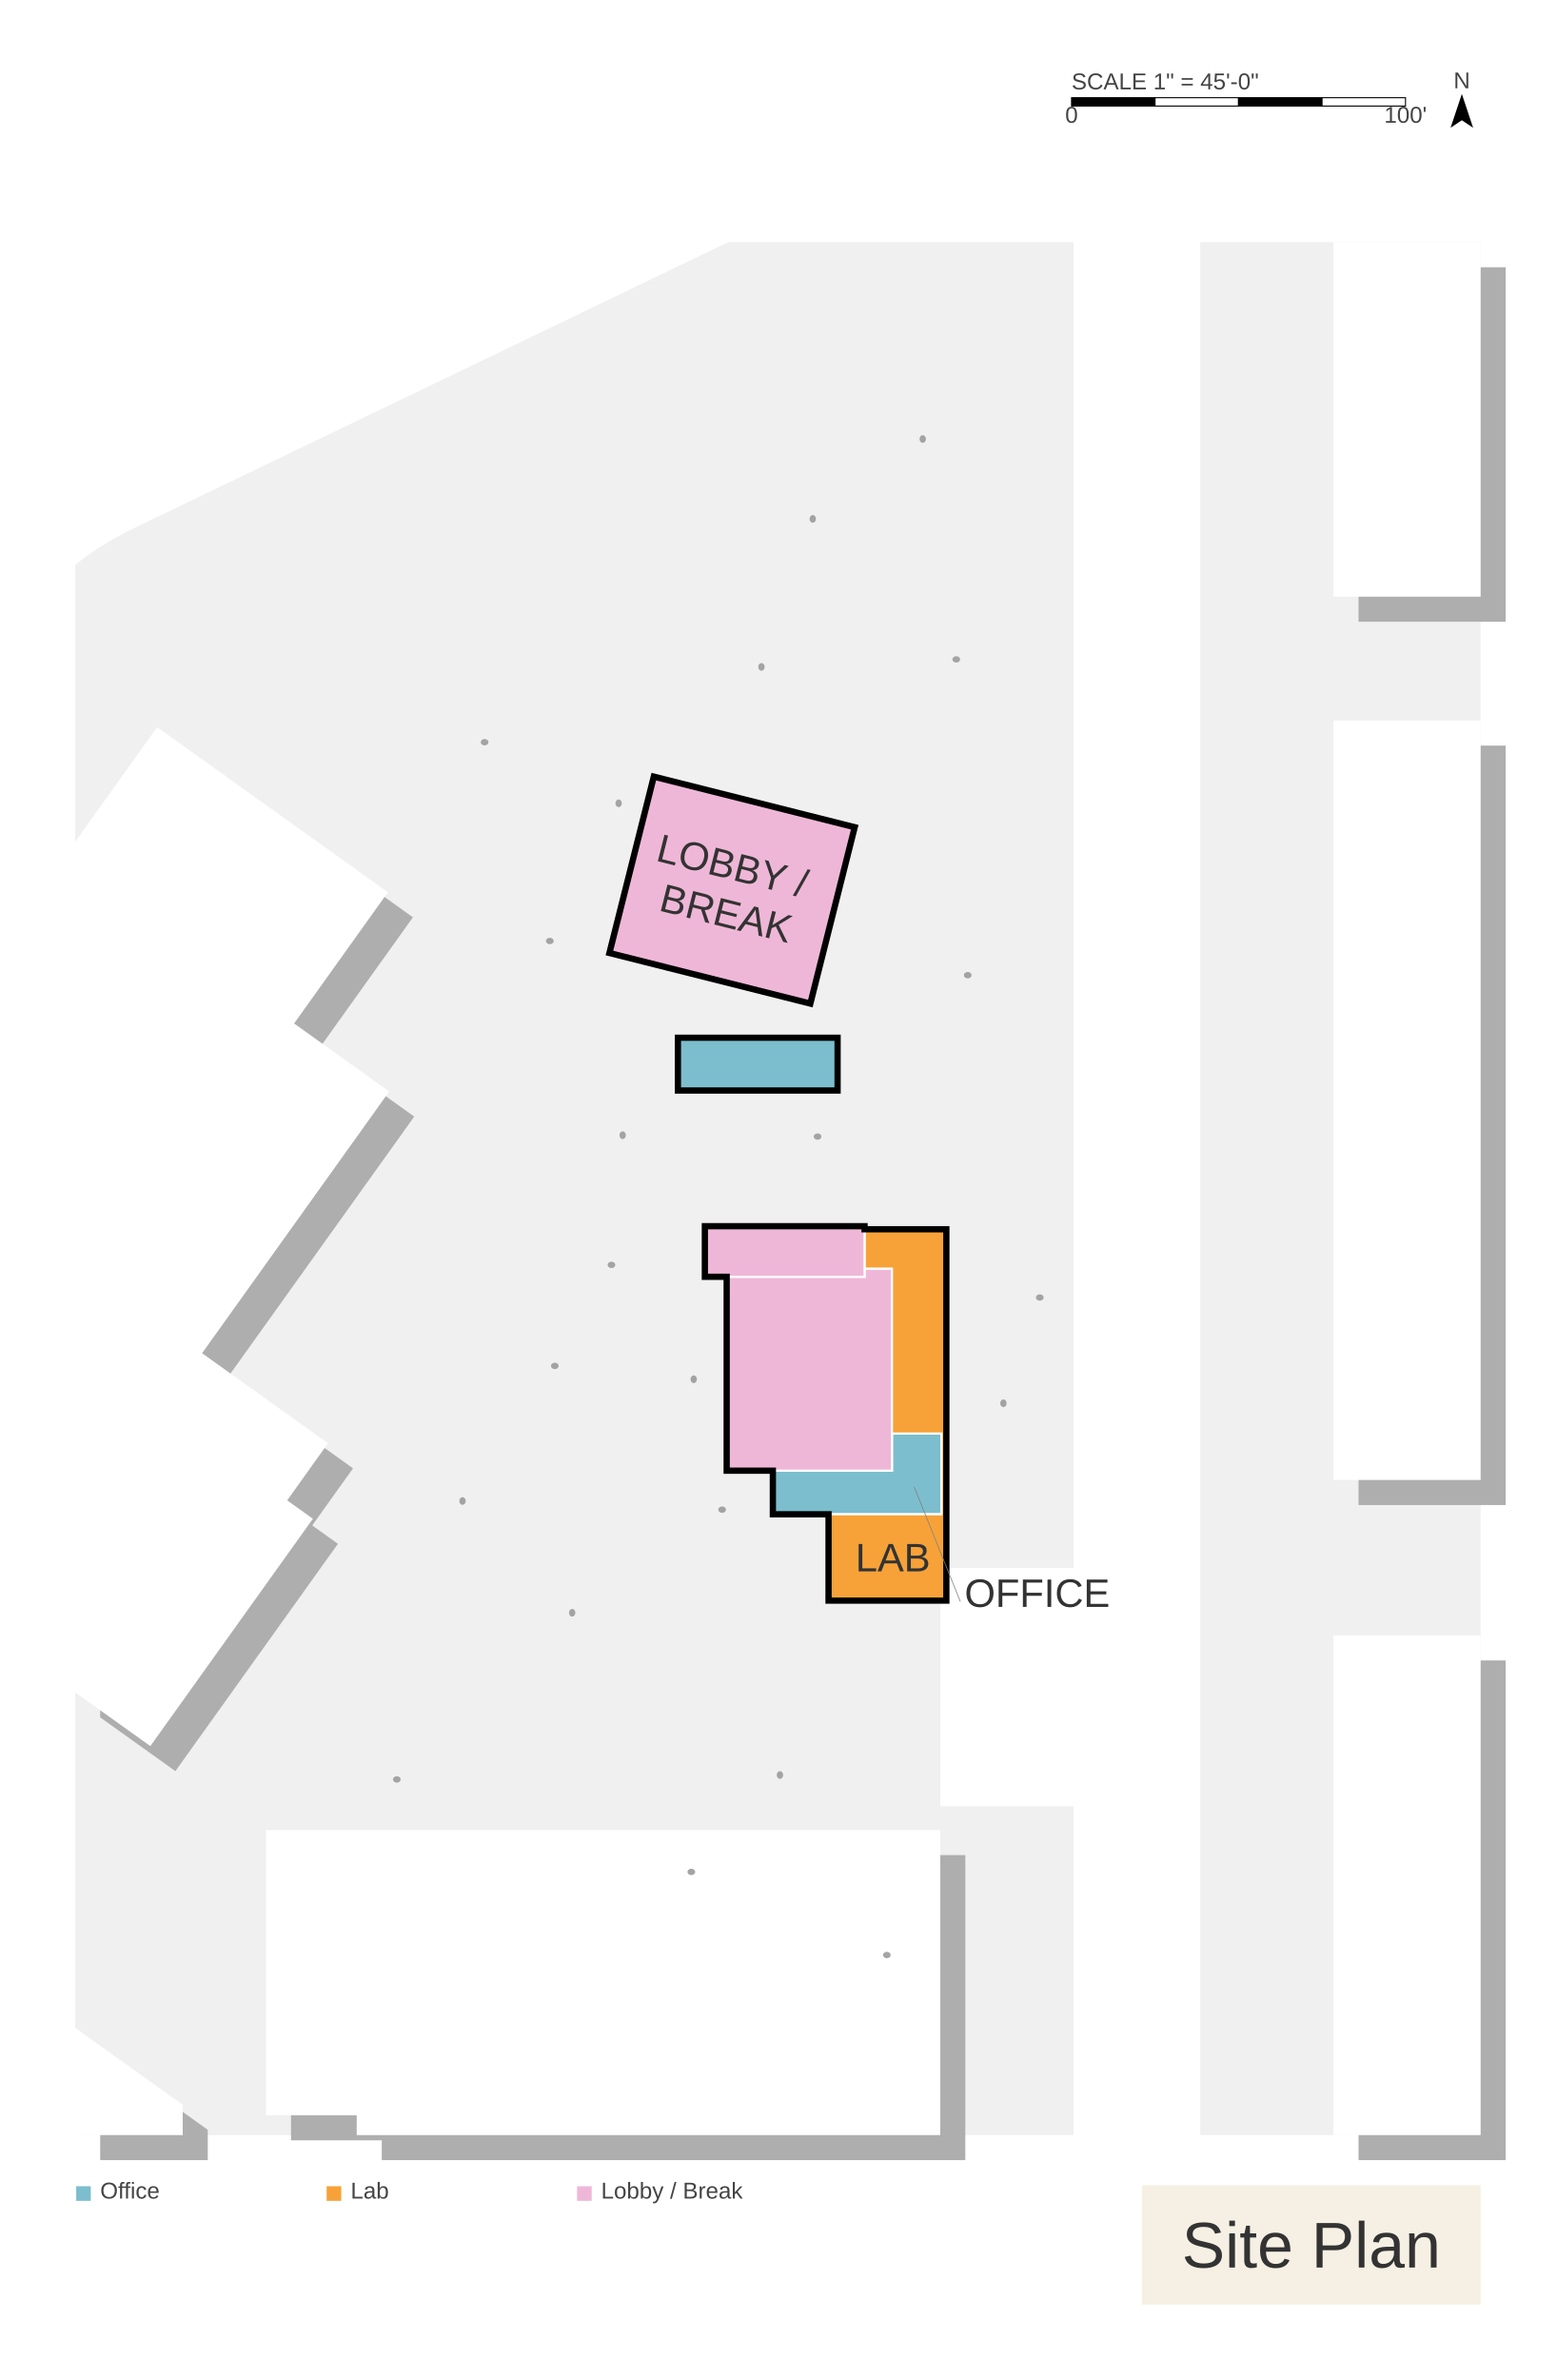
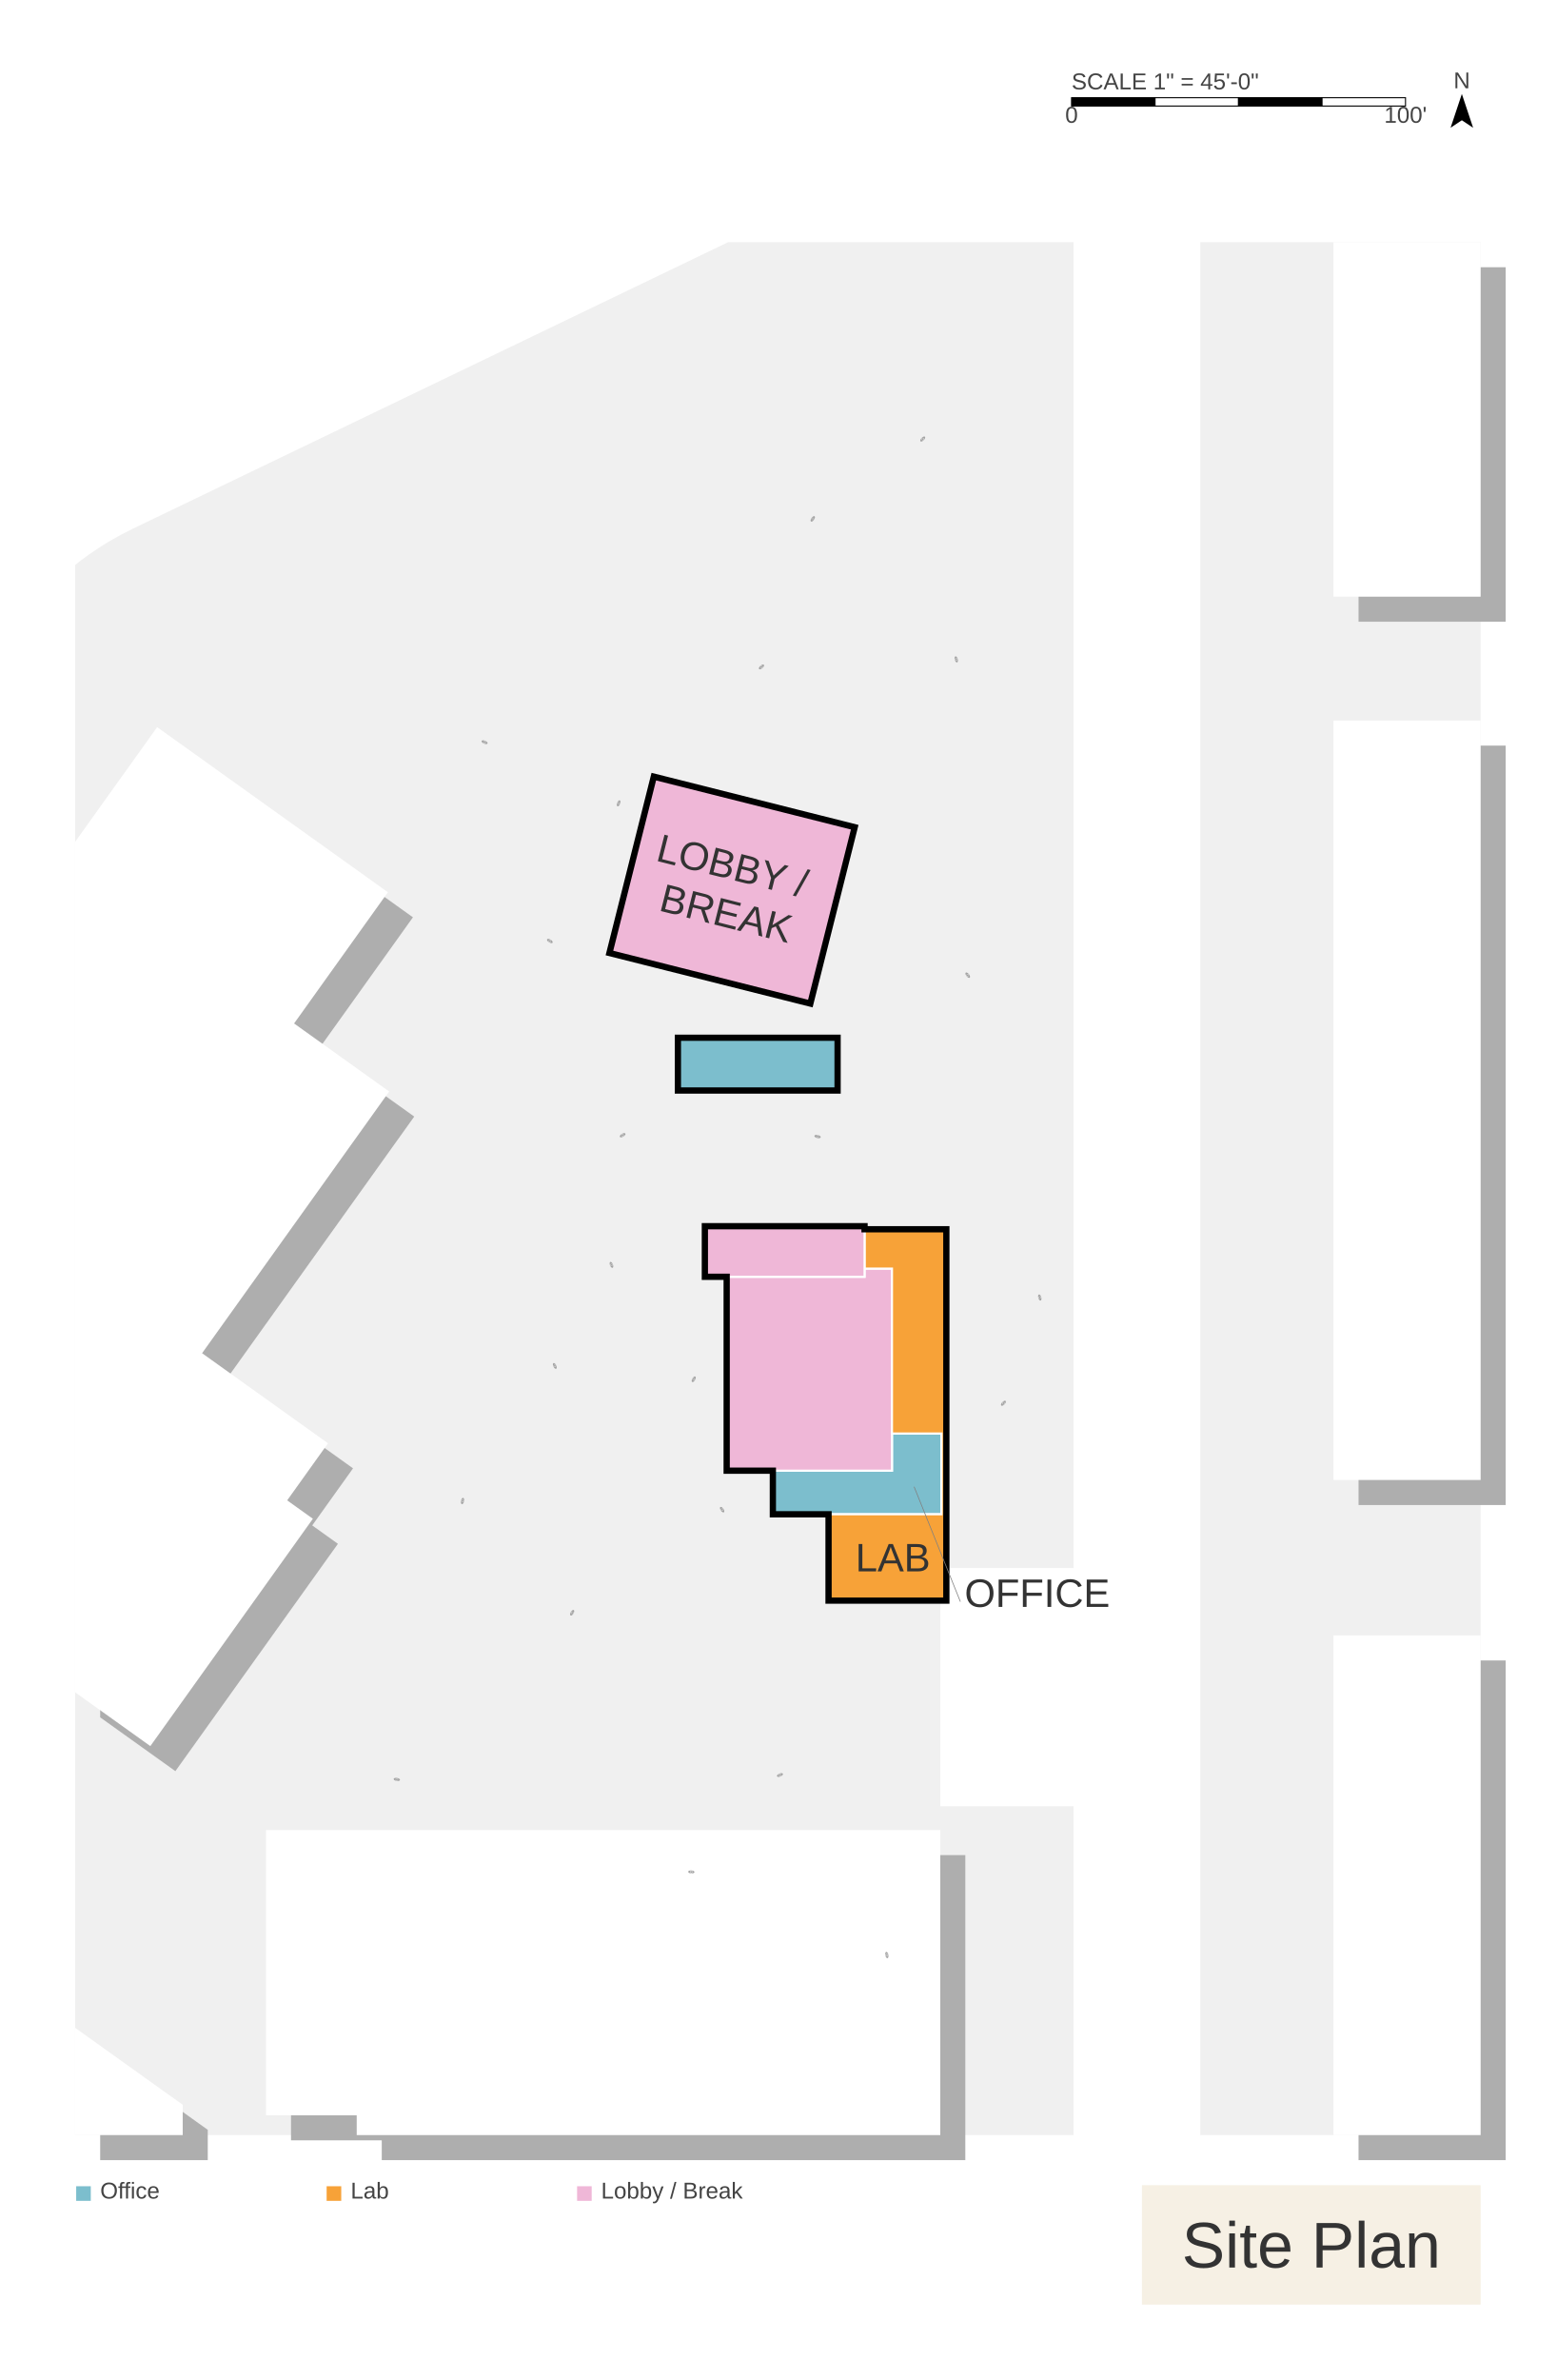
<svg xmlns="http://www.w3.org/2000/svg" width="746" height="1140" viewBox="0 0 746 1140">
  <rect width="100%" height="100%" fill="#FFFFFF" />
+   <defs>
+     <g id="sym_PD_PERSON_TOP" fill="#9A9A9A">
+       <path fill-rule="evenodd" d="M50,-0 L48.3,-6.21 L43.3,-12 L35.36,-16.97 L25,-20.78 L12.94,-23.18 L0,-24 L-12.94,-23.18 L-25,-20.78 L-35.36,-16.97 L-43.3,-12 L-48.3,-6.21 L-50,-0 L-48.3,6.21 L-43.3,12 L-35.36,16.97 L-25,20.78 L-12.94,23.18 L-0,24 L12.94,23.18 L25,20.78 L35.36,16.97 L43.3,12 L48.3,6.21 Z M19,-0 L18.35,-4.92 L16.45,-9.5 L13.44,-13.44 L9.5,-16.45 L4.92,-18.35 L0,-19 L-4.92,-18.35 L-9.5,-16.45 L-13.44,-13.44 L-16.45,-9.5 L-18.35,-4.92 L-19,-0 L-18.35,4.92 L-16.45,9.5 L-13.44,13.44 L-9.5,16.45 L-4.92,18.35 L-0,19 L4.92,18.35 L9.5,16.45 L13.44,13.44 L16.45,9.5 L18.35,4.92 Z" />
+       <path fill-rule="evenodd" d="M15,-0 L14.49,-3.88 L12.99,-7.5 L10.61,-10.61 L7.5,-12.99 L3.88,-14.49 L0,-15 L-3.88,-14.49 L-7.5,-12.99 L-10.61,-10.61 L-12.99,-7.5 L-14.49,-3.88 L-15,-0 L-14.49,3.88 L-12.99,7.5 L-10.61,10.61 L-7.5,12.99 L-3.88,14.49 L-0,15 L3.88,14.49 L7.5,12.99 L10.61,10.61 L12.99,7.5 L14.49,3.88 Z" />
+     </g>
+   </defs>
  <g id="BG_SITE">
    <path id="STP_BG_000" fill="#F0F0F0" stroke="none" stroke-width="0.35" fill-rule="evenodd" d="M36,270.611 L38.037,268.982 L42.877,265.438 L47.848,262.1 L49.081,261.328 L52.945,258.95 L58.184,256.021 L63.507,253.323 L66.814,251.732 L348.887,116 L514.383,116 L514.383,751.06 L512.415,751.06 L511.165,751.06 L450.52,751.06 L450.52,865.186 L511.165,865.186 L512.593,865.186 L514.383,865.186 L514.383,1022.688 L36,1022.688 Z" />
    <path id="STP_BG_001" fill="#F0F0F0" stroke="none" stroke-width="0.35" fill-rule="evenodd" d="M575.097,1022.688 L575.097,116 L709.428,116 L709.428,1022.688 Z" />
  </g>
  <g id="BG_PROJECT_SITE">
</g>
  <g id="BG_CONTEXT_SHADOW">
    <path id="STP_BG_002_SHADOW" fill="#AEAEAE" stroke="none" stroke-width="0" fill-rule="evenodd" d="M48,415.232 L87.286,360.304 L101.601,370.53 L197.853,439.381 L152.903,502.231 L198.478,534.829 L108.824,660.173 L169.15,703.323 L149.596,730.661 L161.911,739.475 L118.1,800.73 L84.031,848.367 L48,822.597 Z M48,983.302 L99.549,1020.168 L99.549,1034.688 L48,1034.688 Z" />
    <path id="STP_BG_003_SHADOW" fill="#AEAEAE" stroke="none" stroke-width="0" fill-rule="evenodd" d="M650.929,1034.688 L650.929,967.239 L650.929,795.344 L721.428,795.344 L721.428,1034.688 Z" />
    <path id="STP_BG_004_SHADOW" fill="#AEAEAE" stroke="none" stroke-width="0" fill-rule="evenodd" d="M721.428,720.898 L650.929,720.898 L650.929,357.139 L721.428,357.139 Z M721.428,297.801 L650.929,297.801 L650.929,128 L721.428,128 Z" />
    <path id="STP_BG_005_SHADOW" fill="#AEAEAE" stroke="none" stroke-width="0" fill-rule="evenodd" d="M182.913,1034.688 L182.913,1025.202 L139.444,1025.202 L139.444,890.262 L139.444,888.577 L180.142,888.577 L419.585,888.577 L451.79,888.577 L462.52,888.577 L462.52,1034.688 Z" />
  </g>
  <g id="BG_CONTEXT">
    <path id="STP_BG_002" fill="#FFFFFF" stroke="none" stroke-width="0.35" fill-rule="evenodd" d="M36,403.232 L75.286,348.304 L89.601,358.53 L185.853,427.381 L140.903,490.231 L186.478,522.829 L96.824,648.173 L157.15,691.323 L137.596,718.661 L149.911,727.475 L106.1,788.73 L72.031,836.367 L36,810.597 Z M36,971.302 L87.549,1008.168 L87.549,1022.688 L36,1022.688 Z" />
    <path id="STP_BG_003" fill="#FFFFFF" stroke="none" stroke-width="0.35" fill-rule="evenodd" d="M638.929,1022.688 L638.929,955.239 L638.929,783.344 L709.428,783.344 L709.428,1022.688 Z" />
    <path id="STP_BG_004" fill="#FFFFFF" stroke="none" stroke-width="0.35" fill-rule="evenodd" d="M709.428,708.898 L638.929,708.898 L638.929,345.139 L709.428,345.139 Z M709.428,285.801 L638.929,285.801 L638.929,116 L709.428,116 Z" />
    <path id="STP_BG_005" fill="#FFFFFF" stroke="none" stroke-width="0.35" fill-rule="evenodd" d="M170.913,1022.688 L170.913,1013.202 L127.444,1013.202 L127.444,878.262 L127.444,876.577 L168.142,876.577 L407.585,876.577 L439.79,876.577 L450.52,876.577 L450.52,1022.688 Z" />
  </g>
  <g id="BG_TREE">
</g>
  <g id="PD_PROGRAM">
    <path id="STP_L01_LOBBY_03" fill="#EFB7D7" stroke="#FFFFFF" stroke-width="1" fill-rule="evenodd" d="M313.26,372 L381.69,389.221 L409.522,396.226 L394.409,456.282 L388.262,480.709 L319.833,463.484 L292,456.478 L307.113,396.425 Z" />
    <path id="STP_L01_OFFICE_01" fill="#7CBECD" stroke="#FFFFFF" stroke-width="1" fill-rule="evenodd" d="M427.381,686.635 L440.699,686.635 L451.076,686.635 L451.076,720.353 L451.076,725.323 L380.681,725.323 L370.304,725.323 L370.304,704.436 L373.049,704.436 L427.381,704.436 Z" />
    <path id="STP_L01_LOBBY_01" fill="#EFB7D7" stroke="#FFFFFF" stroke-width="1" fill-rule="evenodd" d="M427.381,704.436 L373.049,704.436 L348.178,704.436 L348.178,638.034 L348.178,611.575 L351.081,611.575 L414.236,611.575 L414.236,607.638 L427.381,607.638 L427.381,674.04 Z" />
    <path id="STP_L01_LAB_01" fill="#F7A238" stroke="#FFFFFF" stroke-width="1" fill-rule="evenodd" d="M453.428,588.793 L453.428,593.555 L453.428,766.688 L451.917,766.688 L396.987,766.688 L396.987,761.925 L396.987,725.323 L451.076,725.323 L451.076,720.353 L451.076,686.635 L440.699,686.635 L427.381,686.635 L427.381,674.04 L427.381,607.638 L414.236,607.638 L414.236,607.347 L414.236,588.793 Z" />
    <path id="STP_L01_OFFICE_02" fill="#7CBECD" stroke="#FFFFFF" stroke-width="1" fill-rule="evenodd" d="M324.808,497.066 L380.145,497.066 L401.318,497.066 L401.318,515.347 L401.318,522.341 L345.981,522.341 L324.808,522.341 L324.808,504.06 Z" />
    <path id="STP_L01_LOBBY_02" fill="#EFB7D7" stroke="#FFFFFF" stroke-width="1" fill-rule="evenodd" d="M337.727,587.349 L400.883,587.349 L414.236,587.349 L414.236,607.347 L414.236,611.575 L351.081,611.575 L337.727,611.575 L337.727,591.577 Z" />
  </g>
  <g id="PD_STRUCTURE">
</g>
  <g id="PD_VOID">
</g>
  <g id="PD_OUTLINE">
    <path id="STP_OUTLINE" fill="none" stroke="#000000" stroke-width="3" fill-rule="evenodd" d="M324.808,497.066 L380.145,497.066 L401.318,497.066 L401.318,515.347 L401.318,522.341 L345.981,522.341 L324.808,522.341 L324.808,504.06 Z M337.727,587.349 L400.883,587.349 L414.236,587.349 L414.236,588.793 L453.428,588.793 L453.428,593.555 L453.428,766.688 L451.917,766.688 L396.987,766.688 L396.987,761.925 L396.987,725.323 L380.681,725.323 L370.304,725.323 L370.304,704.436 L348.178,704.436 L348.178,638.034 L348.178,611.575 L337.727,611.575 L337.727,591.577 Z M313.26,372 L381.69,389.221 L409.522,396.226 L394.409,456.282 L388.262,480.709 L319.833,463.484 L292,456.478 L307.113,396.425 Z" />
  </g>
  <g id="FACADE">
</g>
  <g id="ENTOURAGE">
-     <path id="STP_PERSON_001" fill="#9A9A9A" stroke="none" stroke-width="0" opacity="0.9" fill-rule="evenodd" d="M498.195,619.985 L498.764,620.059 L499.277,620.275 L499.684,620.611 L499.945,621.035 L500.035,621.505 L499.945,621.974 L499.684,622.398 L499.277,622.734 L498.764,622.95 L498.195,623.025 L497.627,622.95 L497.114,622.734 L496.707,622.398 L496.445,621.974 L496.355,621.505 L496.445,621.035 L496.707,620.611 L497.114,620.275 L497.627,620.059 Z" />
-     <path id="STP_PERSON_002" fill="#9A9A9A" stroke="none" stroke-width="0" opacity="0.9" fill-rule="evenodd" d="M265.821,652.747 L266.389,652.821 L266.902,653.037 L267.309,653.373 L267.571,653.797 L267.661,654.267 L267.571,654.737 L267.309,655.16 L266.902,655.497 L266.389,655.712 L265.821,655.787 L265.252,655.712 L264.739,655.497 L264.332,655.16 L264.071,654.737 L263.981,654.267 L264.071,653.797 L264.332,653.373 L264.739,653.037 L265.252,652.821 Z" />
-     <path id="STP_PERSON_003" fill="#9A9A9A" stroke="none" stroke-width="0" opacity="0.9" fill-rule="evenodd" d="M391.723,545.916 L391.154,545.841 L390.641,545.625 L390.234,545.289 L389.973,544.865 L389.883,544.396 L389.973,543.926 L390.234,543.502 L390.641,543.166 L391.154,542.95 L391.723,542.876 L392.291,542.95 L392.804,543.166 L393.211,543.502 L393.473,543.926 L393.563,544.396 L393.473,544.865 L393.211,545.289 L392.804,545.625 L392.291,545.841 Z" />
-     <path id="STP_PERSON_004" fill="#9A9A9A" stroke="none" stroke-width="0" opacity="0.9" fill-rule="evenodd" d="M220.091,718.963 L220.166,718.395 L220.382,717.882 L220.718,717.475 L221.142,717.214 L221.611,717.123 L222.081,717.214 L222.505,717.475 L222.841,717.882 L223.057,718.395 L223.131,718.963 L223.057,719.532 L222.841,720.045 L222.505,720.452 L222.081,720.713 L221.611,720.803 L221.142,720.713 L220.718,720.452 L220.382,720.045 L220.166,719.532 Z" />
-     <path id="STP_PERSON_005" fill="#9A9A9A" stroke="none" stroke-width="0" opacity="0.9" fill-rule="evenodd" d="M232.191,357.022 L231.623,356.948 L231.11,356.732 L230.703,356.396 L230.441,355.972 L230.351,355.502 L230.441,355.032 L230.703,354.609 L231.11,354.272 L231.623,354.056 L232.191,353.982 L232.76,354.056 L233.273,354.272 L233.68,354.609 L233.941,355.032 L234.031,355.502 L233.941,355.972 L233.68,356.396 L233.273,356.732 L232.76,356.948 Z" />
-     <path id="STP_PERSON_006" fill="#9A9A9A" stroke="none" stroke-width="0" opacity="0.9" fill-rule="evenodd" d="M272.621,772.497 L272.695,771.928 L272.911,771.415 L273.247,771.008 L273.671,770.747 L274.141,770.657 L274.61,770.747 L275.034,771.008 L275.37,771.415 L275.586,771.928 L275.661,772.497 L275.586,773.065 L275.37,773.578 L275.034,773.985 L274.61,774.247 L274.141,774.337 L273.671,774.247 L273.247,773.985 L272.911,773.578 L272.695,773.065 Z" />
-     <path id="STP_PERSON_007" fill="#9A9A9A" stroke="none" stroke-width="0" opacity="0.9" fill-rule="evenodd" d="M458.188,314.315 L458.756,314.39 L459.269,314.605 L459.676,314.942 L459.937,315.365 L460.028,315.835 L459.937,316.305 L459.676,316.729 L459.269,317.065 L458.756,317.281 L458.188,317.355 L457.619,317.281 L457.106,317.065 L456.699,316.729 L456.438,316.305 L456.348,315.835 L456.438,315.365 L456.699,314.942 L457.106,314.605 L457.619,314.39 Z" />
-     <path id="STP_PERSON_008" fill="#9A9A9A" stroke="none" stroke-width="0" opacity="0.9" fill-rule="evenodd" d="M190.134,850.812 L190.703,850.887 L191.215,851.103 L191.623,851.439 L191.884,851.863 L191.974,852.332 L191.884,852.802 L191.623,853.226 L191.215,853.562 L190.703,853.778 L190.134,853.852 L189.565,853.778 L189.052,853.562 L188.645,853.226 L188.384,852.802 L188.294,852.332 L188.384,851.863 L188.645,851.439 L189.052,851.103 L189.565,850.887 Z" />
-     <path id="STP_PERSON_009" fill="#9A9A9A" stroke="none" stroke-width="0" opacity="0.9" fill-rule="evenodd" d="M331.242,898.158 L330.673,898.083 L330.16,897.867 L329.753,897.531 L329.492,897.107 L329.402,896.638 L329.492,896.168 L329.753,895.744 L330.16,895.408 L330.673,895.192 L331.242,895.118 L331.81,895.192 L332.323,895.408 L332.73,895.744 L332.992,896.168 L333.082,896.638 L332.992,897.107 L332.73,897.531 L332.323,897.867 L331.81,898.083 Z" />
-     <path id="STP_PERSON_010" fill="#9A9A9A" stroke="none" stroke-width="0" opacity="0.9" fill-rule="evenodd" d="M263.446,452.245 L262.877,452.171 L262.364,451.955 L261.957,451.618 L261.696,451.195 L261.606,450.725 L261.696,450.255 L261.957,449.832 L262.364,449.495 L262.877,449.279 L263.446,449.205 L264.014,449.279 L264.527,449.495 L264.934,449.832 L265.196,450.255 L265.286,450.725 L265.196,451.195 L264.934,451.618 L264.527,451.955 L264.014,452.171 Z" />
-     <path id="STP_PERSON_011" fill="#9A9A9A" stroke="none" stroke-width="0" opacity="0.9" fill-rule="evenodd" d="M443.634,210.286 L443.559,210.854 L443.344,211.367 L443.007,211.774 L442.584,212.036 L442.114,212.126 L441.644,212.036 L441.22,211.774 L440.884,211.367 L440.668,210.854 L440.594,210.286 L440.668,209.717 L440.884,209.204 L441.22,208.797 L441.644,208.536 L442.114,208.446 L442.584,208.536 L443.007,208.797 L443.344,209.204 L443.559,209.717 Z" />
-     <path id="STP_PERSON_012" fill="#9A9A9A" stroke="none" stroke-width="0" opacity="0.9" fill-rule="evenodd" d="M372.184,850.223 L372.258,849.655 L372.474,849.142 L372.811,848.735 L373.234,848.473 L373.704,848.383 L374.174,848.473 L374.597,848.735 L374.934,849.142 L375.15,849.655 L375.224,850.223 L375.15,850.792 L374.934,851.305 L374.597,851.712 L374.174,851.973 L373.704,852.063 L373.234,851.973 L372.811,851.712 L372.474,851.305 L372.258,850.792 Z" />
-     <path id="STP_PERSON_013" fill="#9A9A9A" stroke="none" stroke-width="0" opacity="0.9" fill-rule="evenodd" d="M296.808,543.767 L296.882,543.198 L297.098,542.685 L297.434,542.278 L297.858,542.017 L298.328,541.927 L298.797,542.017 L299.221,542.278 L299.557,542.685 L299.773,543.198 L299.848,543.767 L299.773,544.335 L299.557,544.848 L299.221,545.255 L298.797,545.517 L298.328,545.607 L297.858,545.517 L297.434,545.255 L297.098,544.848 L296.882,544.335 Z" />
-     <path id="STP_PERSON_014" fill="#9A9A9A" stroke="none" stroke-width="0" opacity="0.9" fill-rule="evenodd" d="M363.323,319.449 L363.398,318.88 L363.614,318.367 L363.95,317.96 L364.374,317.699 L364.843,317.609 L365.313,317.699 L365.737,317.96 L366.073,318.367 L366.289,318.88 L366.363,319.449 L366.289,320.017 L366.073,320.53 L365.737,320.937 L365.313,321.199 L364.843,321.289 L364.374,321.199 L363.95,320.937 L363.614,320.53 L363.398,320.017 Z" />
-     <path id="STP_PERSON_015" fill="#9A9A9A" stroke="none" stroke-width="0" opacity="0.9" fill-rule="evenodd" d="M463.668,468.612 L463.099,468.538 L462.586,468.322 L462.179,467.986 L461.918,467.562 L461.828,467.092 L461.918,466.623 L462.179,466.199 L462.586,465.863 L463.099,465.647 L463.668,465.572 L464.237,465.647 L464.75,465.863 L465.157,466.199 L465.418,466.623 L465.508,467.092 L465.418,467.562 L465.157,467.986 L464.75,468.322 L464.237,468.538 Z" />
-     <path id="STP_PERSON_016" fill="#9A9A9A" stroke="none" stroke-width="0" opacity="0.9" fill-rule="evenodd" d="M294.888,384.779 L294.963,384.21 L295.178,383.697 L295.515,383.29 L295.938,383.029 L296.408,382.939 L296.878,383.029 L297.302,383.29 L297.638,383.697 L297.854,384.21 L297.928,384.779 L297.854,385.347 L297.638,385.86 L297.302,386.267 L296.878,386.529 L296.408,386.619 L295.938,386.529 L295.515,386.267 L295.178,385.86 L294.963,385.347 Z" />
-     <path id="STP_PERSON_017" fill="#9A9A9A" stroke="none" stroke-width="0" opacity="0.9" fill-rule="evenodd" d="M330.864,660.644 L330.938,660.076 L331.154,659.563 L331.49,659.156 L331.914,658.894 L332.384,658.804 L332.853,658.894 L333.277,659.156 L333.613,659.563 L333.829,660.076 L333.904,660.644 L333.829,661.213 L333.613,661.726 L333.277,662.133 L332.853,662.394 L332.384,662.484 L331.914,662.394 L331.49,662.133 L331.154,661.726 L330.938,661.213 Z" />
-     <path id="STP_PERSON_018" fill="#9A9A9A" stroke="none" stroke-width="0" opacity="0.9" fill-rule="evenodd" d="M292.972,607.38 L292.404,607.305 L291.891,607.089 L291.484,606.753 L291.222,606.329 L291.132,605.86 L291.222,605.39 L291.484,604.966 L291.891,604.63 L292.404,604.414 L292.972,604.34 L293.541,604.414 L294.054,604.63 L294.461,604.966 L294.722,605.39 L294.812,605.86 L294.722,606.329 L294.461,606.753 L294.054,607.089 L293.541,607.305 Z" />
-     <path id="STP_PERSON_019" fill="#9A9A9A" stroke="none" stroke-width="0" opacity="0.9" fill-rule="evenodd" d="M424.919,937.957 L424.351,937.882 L423.838,937.666 L423.431,937.33 L423.169,936.906 L423.079,936.437 L423.169,935.967 L423.431,935.543 L423.838,935.207 L424.351,934.991 L424.919,934.917 L425.488,934.991 L426.001,935.207 L426.408,935.543 L426.669,935.967 L426.759,936.437 L426.669,936.906 L426.408,937.33 L426.001,937.666 L425.488,937.882 Z" />
-     <path id="STP_PERSON_020" fill="#9A9A9A" stroke="none" stroke-width="0" opacity="0.9" fill-rule="evenodd" d="M345.999,721.593 L346.568,721.667 L347.081,721.883 L347.488,722.22 L347.749,722.643 L347.839,723.113 L347.749,723.583 L347.488,724.006 L347.081,724.343 L346.568,724.559 L345.999,724.633 L345.43,724.559 L344.917,724.343 L344.51,724.006 L344.249,723.583 L344.159,723.113 L344.249,722.643 L344.51,722.22 L344.917,721.883 L345.43,721.667 Z" />
-     <path id="STP_PERSON_021" fill="#9A9A9A" stroke="none" stroke-width="0" opacity="0.9" fill-rule="evenodd" d="M390.944,248.538 L390.87,249.106 L390.654,249.619 L390.318,250.026 L389.894,250.288 L389.424,250.378 L388.954,250.288 L388.531,250.026 L388.194,249.619 L387.979,249.106 L387.904,248.538 L387.979,247.969 L388.194,247.456 L388.531,247.049 L388.954,246.788 L389.424,246.698 L389.894,246.788 L390.318,247.049 L390.654,247.456 L390.87,247.969 Z" />
-     <path id="STP_PERSON_022" fill="#9A9A9A" stroke="none" stroke-width="0" opacity="0.9" fill-rule="evenodd" d="M482.294,672.141 L482.219,672.709 L482.004,673.222 L481.667,673.629 L481.244,673.891 L480.774,673.981 L480.304,673.891 L479.88,673.629 L479.544,673.222 L479.328,672.709 L479.254,672.141 L479.328,671.572 L479.544,671.059 L479.88,670.652 L480.304,670.391 L480.774,670.301 L481.244,670.391 L481.667,670.652 L482.004,671.059 L482.219,671.572 Z" />
+     <use id="STP_PERSON_001" href="#sym_PD_PERSON_TOP" transform="matrix(0.008 0.029 -0.029 0.008 498.195 621.505)" opacity="0.9" />
+     <use id="STP_PERSON_002" href="#sym_PD_PERSON_TOP" transform="matrix(0.013 0.027 -0.027 0.013 265.821 654.267)" opacity="0.9" />
+     <use id="STP_PERSON_003" href="#sym_PD_PERSON_TOP" transform="matrix(-0.03 -0.007 0.007 -0.03 391.723 544.396)" opacity="0.9" />
+     <use id="STP_PERSON_004" href="#sym_PD_PERSON_TOP" transform="matrix(-0.006 0.03 -0.03 -0.006 221.611 718.963)" opacity="0.9" />
+     <use id="STP_PERSON_005" href="#sym_PD_PERSON_TOP" transform="matrix(-0.028 -0.012 0.012 -0.028 232.191 355.502)" opacity="0.9" />
+     <use id="STP_PERSON_006" href="#sym_PD_PERSON_TOP" transform="matrix(-0.015 0.026 -0.026 -0.015 274.141 772.497)" opacity="0.9" />
+     <use id="STP_PERSON_007" href="#sym_PD_PERSON_TOP" transform="matrix(0.008 0.029 -0.029 0.008 458.188 315.835)" opacity="0.9" />
+     <use id="STP_PERSON_008" href="#sym_PD_PERSON_TOP" transform="matrix(0.03 0.005 -0.005 0.03 190.134 852.332)" opacity="0.9" />
+     <use id="STP_PERSON_009" href="#sym_PD_PERSON_TOP" transform="matrix(-0.03 -0.002 0.002 -0.03 331.242 896.638)" opacity="0.9" />
+     <use id="STP_PERSON_010" href="#sym_PD_PERSON_TOP" transform="matrix(-0.026 -0.016 0.016 -0.026 263.446 450.725)" opacity="0.9" />
+     <use id="STP_PERSON_011" href="#sym_PD_PERSON_TOP" transform="matrix(0.021 -0.022 0.022 0.021 442.114 210.286)" opacity="0.9" />
+     <use id="STP_PERSON_012" href="#sym_PD_PERSON_TOP" transform="matrix(-0.028 0.012 -0.012 -0.028 373.704 850.223)" opacity="0.9" />
+     <use id="STP_PERSON_013" href="#sym_PD_PERSON_TOP" transform="matrix(-0.026 0.016 -0.016 -0.026 298.328 543.767)" opacity="0.9" />
+     <use id="STP_PERSON_014" href="#sym_PD_PERSON_TOP" transform="matrix(-0.023 0.02 -0.02 -0.023 364.843 319.449)" opacity="0.9" />
+     <use id="STP_PERSON_015" href="#sym_PD_PERSON_TOP" transform="matrix(-0.019 -0.024 0.024 -0.019 463.668 467.092)" opacity="0.9" />
+     <use id="STP_PERSON_016" href="#sym_PD_PERSON_TOP" transform="matrix(-0.011 0.028 -0.028 -0.011 296.408 384.779)" opacity="0.9" />
+     <use id="STP_PERSON_017" href="#sym_PD_PERSON_TOP" transform="matrix(-0.015 0.026 -0.026 -0.015 332.384 660.644)" opacity="0.9" />
+     <use id="STP_PERSON_018" href="#sym_PD_PERSON_TOP" transform="matrix(-0.011 -0.028 0.028 -0.011 292.972 605.86)" opacity="0.9" />
+     <use id="STP_PERSON_019" href="#sym_PD_PERSON_TOP" transform="matrix(-0.006 -0.03 0.03 -0.006 424.919 936.437)" opacity="0.9" />
+     <use id="STP_PERSON_020" href="#sym_PD_PERSON_TOP" transform="matrix(0.017 0.025 -0.025 0.017 345.999 723.113)" opacity="0.9" />
+     <use id="STP_PERSON_021" href="#sym_PD_PERSON_TOP" transform="matrix(0.017 -0.025 0.025 0.017 389.424 248.538)" opacity="0.9" />
+     <use id="STP_PERSON_022" href="#sym_PD_PERSON_TOP" transform="matrix(0.021 -0.022 0.022 0.021 480.774 672.141)" opacity="0.9" />
  </g>
  <g id="BG_CONTEXT_LABELS">
</g>
  <g id="PD_LABELS">
    <text id="STP_L01_LOBBY_03_LBL" x="350.761" y="421.604" font-family="Arial, Arial, sans-serif" font-weight="normal" font-size="19" text-anchor="middle" fill="#333333" transform="rotate(14.129 350.761 426.354)">
      <tspan x="350.761" dy="0">LOBBY /</tspan>
      <tspan x="350.761" dy="22.8">BREAK</tspan>
    </text>
    <path id="STP_L01_OFFICE_01_LDR" fill="none" stroke="#808080" stroke-width="0.35" fill-rule="evenodd" d="M437.982,712.132 L460.151,767.187" />
    <text id="STP_L01_OFFICE_01_LBL" x="462.151" y="769.687" font-family="Arial, Arial, sans-serif" font-weight="normal" font-size="19" text-anchor="start" fill="#333333">
      <tspan x="462.151" dy="0">OFFICE</tspan>
    </text>
    <text id="STP_L01_LAB_01_LBL" x="427.813" y="752.664" font-family="Arial, Arial, sans-serif" font-weight="normal" font-size="19" text-anchor="middle" fill="#333333">
      <tspan x="427.813" dy="0">LAB</tspan>
    </text>
  </g>
  <g id="PD_LEGEND">
    <path id="STP_LEGEND_OFFICE" fill="#7CBECD" stroke="#FFFFFF" stroke-width="1" fill-rule="evenodd" d="M36,1046.688 L44,1046.688 L44,1054.688 L36,1054.688 Z" />
    <text id="STP_LEGEND_OFFICE_TXT" x="48" y="1053.088" font-family="Arial, Arial, sans-serif" font-weight="normal" font-size="11" text-anchor="start" fill="#444444">
      <tspan x="48" dy="0">Office</tspan>
    </text>
    <path id="STP_LEGEND_LAB" fill="#F7A238" stroke="#FFFFFF" stroke-width="1" fill-rule="evenodd" d="M156,1046.688 L164,1046.688 L164,1054.688 L156,1054.688 Z" />
    <text id="STP_LEGEND_LAB_TXT" x="168" y="1053.088" font-family="Arial, Arial, sans-serif" font-weight="normal" font-size="11" text-anchor="start" fill="#444444">
      <tspan x="168" dy="0">Lab</tspan>
    </text>
    <path id="STP_LEGEND_LOBBY" fill="#EFB7D7" stroke="#FFFFFF" stroke-width="1" fill-rule="evenodd" d="M276,1046.688 L284,1046.688 L284,1054.688 L276,1054.688 Z" />
    <text id="STP_LEGEND_LOBBY_TXT" x="288" y="1053.088" font-family="Arial, Arial, sans-serif" font-weight="normal" font-size="11" text-anchor="start" fill="#444444">
      <tspan x="288" dy="0">Lobby / Break</tspan>
    </text>
  </g>
  <g id="PD_ANNOTATION">
    <text id="STP_NORTH_TXT" x="700.428" y="42.3" font-family="Arial, Arial, sans-serif" font-weight="normal" font-size="11" text-anchor="middle" fill="#444444">
      <tspan x="700.428" dy="0">N</tspan>
    </text>
    <path id="STP_NORTH" fill="#000000" stroke="none" stroke-width="0" fill-rule="evenodd" d="M700.428,45 L705.828,61.2 L700.428,57.6 L695.028,61.2 Z" />
    <path id="STP_SCALEBAR_1" fill="#000000" stroke="#000000" stroke-width="0.5" fill-rule="evenodd" d="M513.428,46.8 L553.428,46.8 L553.428,50.8 L513.428,50.8 Z" />
    <path id="STP_SCALEBAR_2" fill="#FFFFFF" stroke="#000000" stroke-width="0.5" fill-rule="evenodd" d="M553.428,46.8 L593.428,46.8 L593.428,50.8 L553.428,50.8 Z" />
    <path id="STP_SCALEBAR_3" fill="#000000" stroke="#000000" stroke-width="0.5" fill-rule="evenodd" d="M593.428,46.8 L633.428,46.8 L633.428,50.8 L593.428,50.8 Z" />
    <path id="STP_SCALEBAR_4" fill="#FFFFFF" stroke="#000000" stroke-width="0.5" fill-rule="evenodd" d="M633.428,46.8 L673.428,46.8 L673.428,50.8 L633.428,50.8 Z" />
    <text id="STP_SCALEBAR_0" x="513.428" y="58.8" font-family="Arial, Arial, sans-serif" font-weight="normal" font-size="11" text-anchor="middle" fill="#444444">
      <tspan x="513.428" dy="0">0</tspan>
    </text>
    <text id="STP_SCALEBAR_END" x="673.428" y="58.8" font-family="Arial, Arial, sans-serif" font-weight="normal" font-size="11" text-anchor="middle" fill="#444444">
      <tspan x="673.428" dy="0">100'</tspan>
    </text>
    <text id="STP_SCALE" x="513.428" y="42.8" font-family="Arial, Arial, sans-serif" font-weight="normal" font-size="11" text-anchor="start" fill="#444444">
      <tspan x="513.428" dy="0">SCALE 1" = 45'-0"</tspan>
    </text>
    <path id="STP_TITLE_TAG" fill="#F6F0E4" stroke="none" stroke-width="0" fill-rule="evenodd" d="M547.138,1046.688 L709.428,1046.688 L709.428,1103.888 L547.138,1103.888 Z" />
    <text id="STP_TITLE" x="628.283" y="1086.138" font-family="Arial, Arial, sans-serif" font-weight="normal" font-size="31" text-anchor="middle" fill="#333333">
      <tspan x="628.283" dy="0">Site Plan</tspan>
    </text>
  </g>
</svg>
